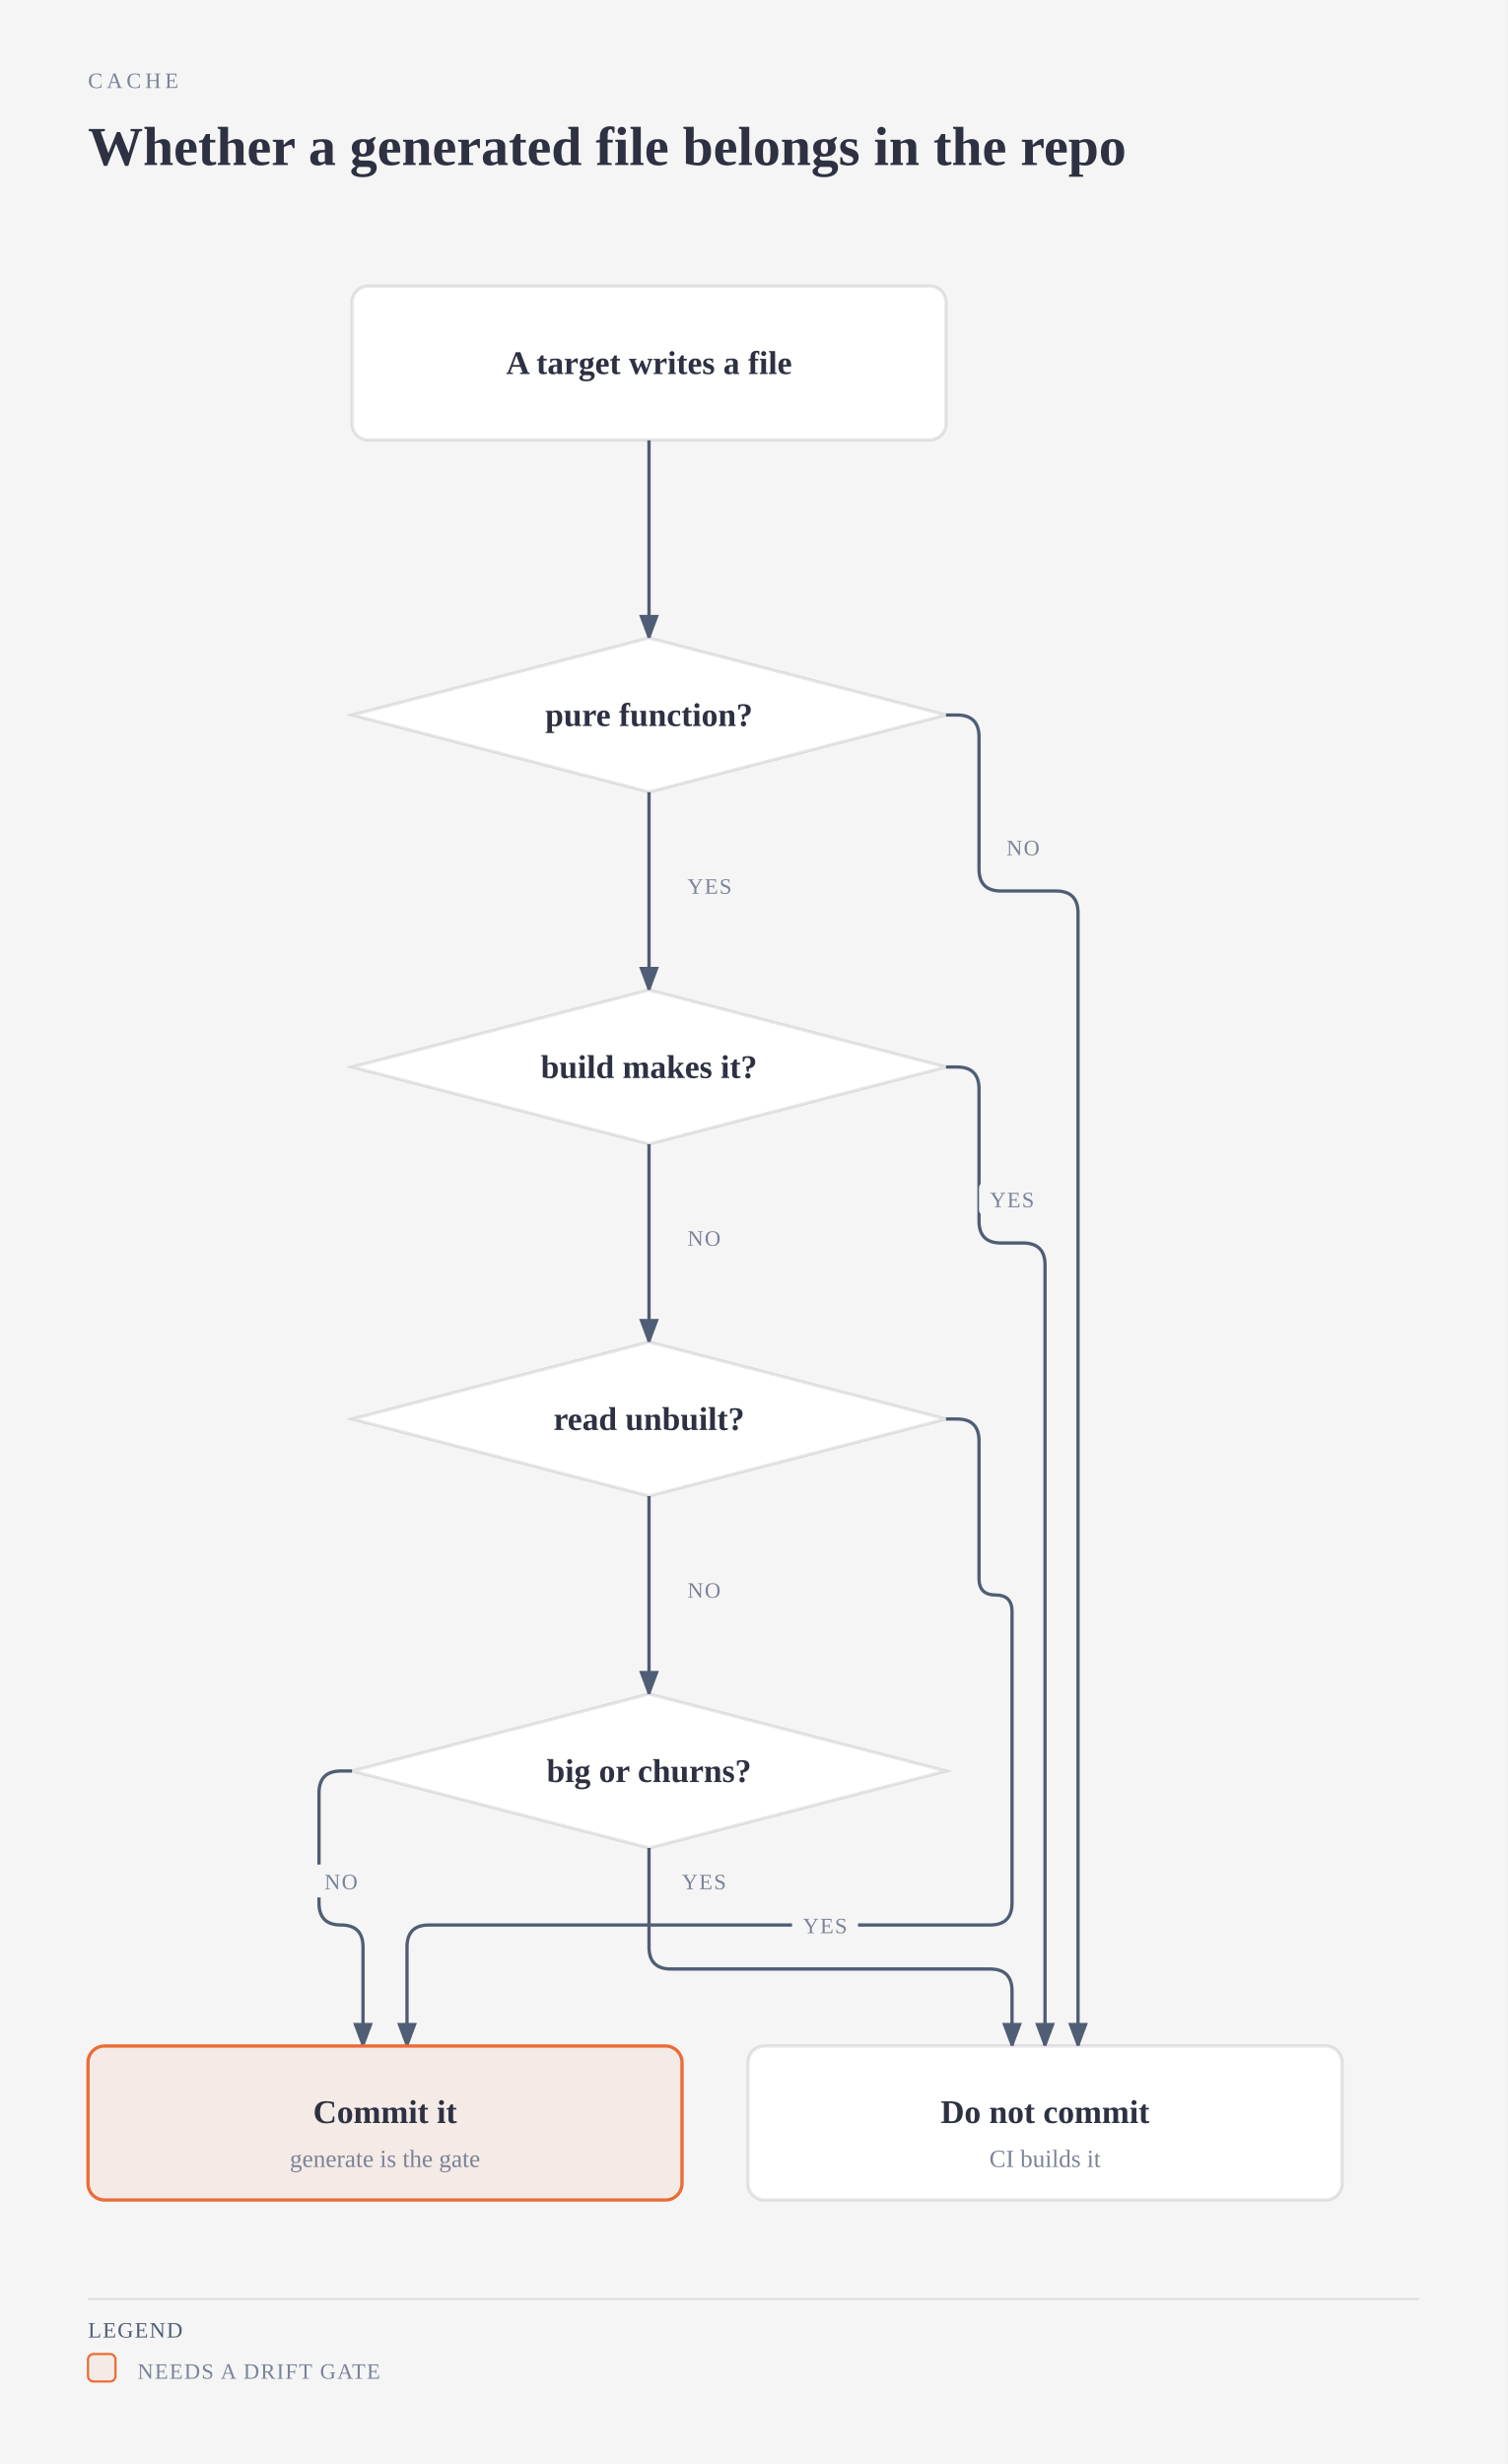
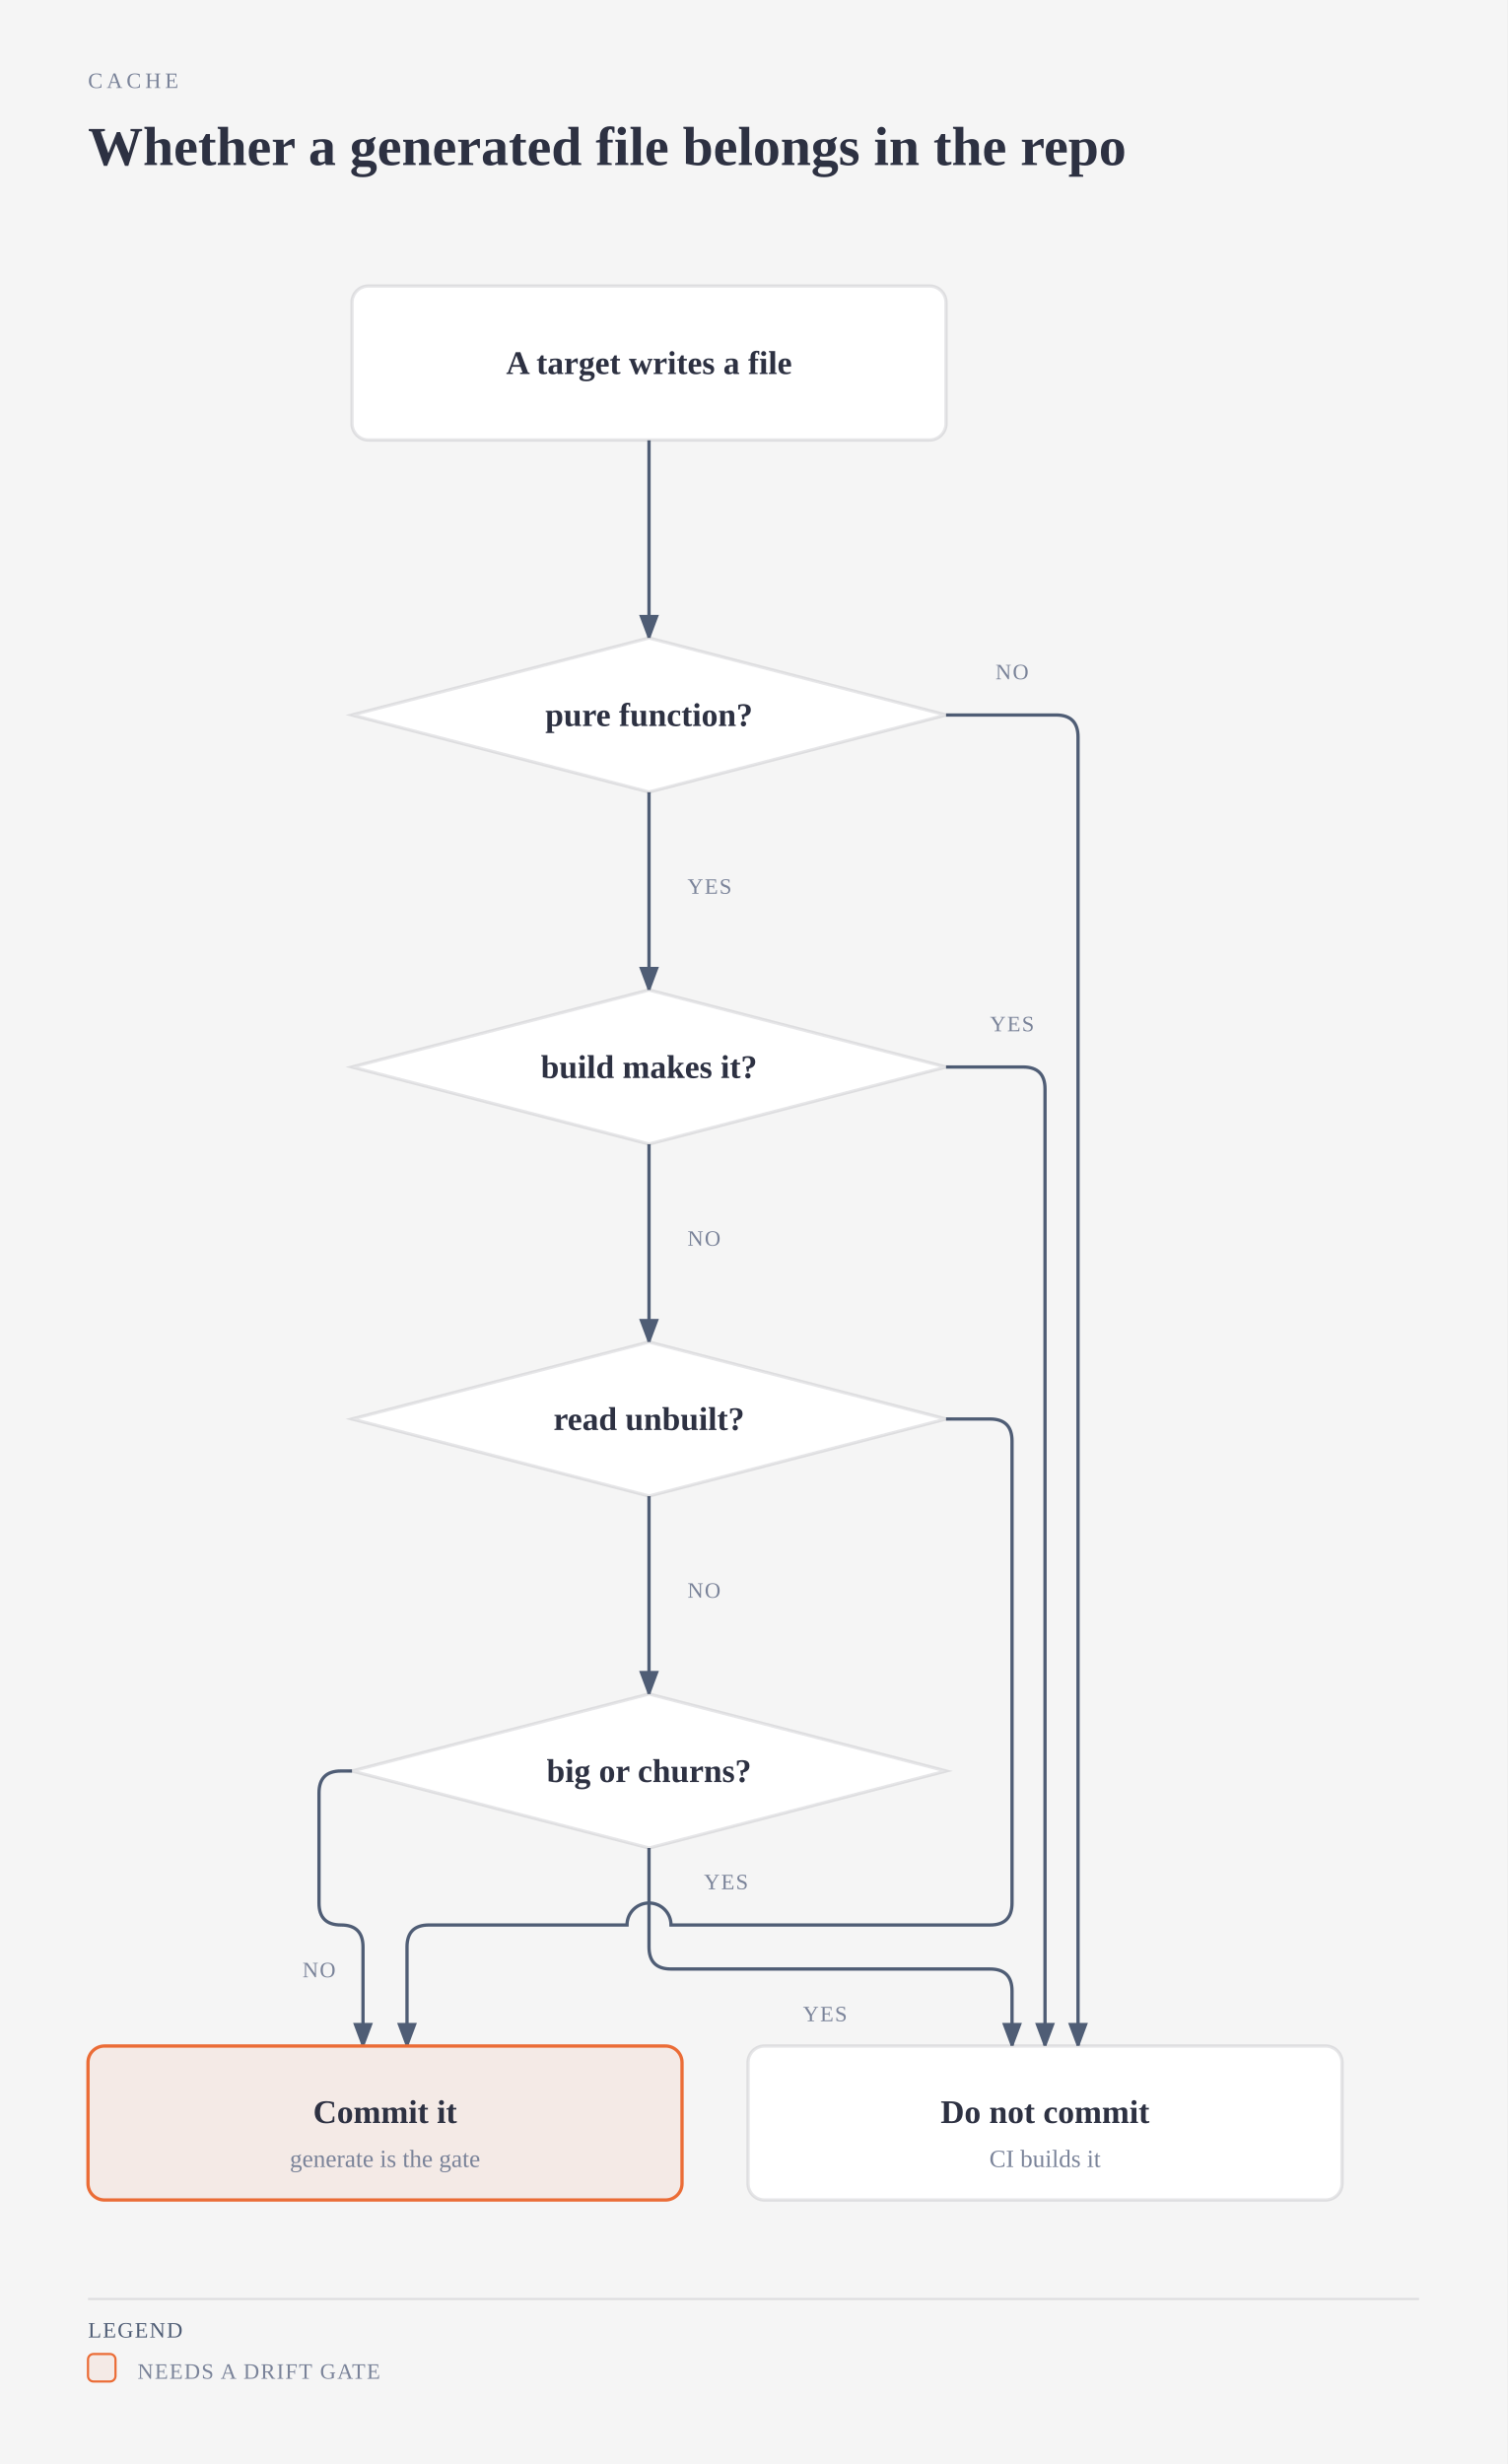
<svg xmlns="http://www.w3.org/2000/svg" viewBox="0 0 548 896" width="548" height="896" role="img" aria-labelledby="commit-generated-title commit-generated-desc" class="magus-diagram">
  <defs>
    <marker id="commit-generated-arrow-default" markerWidth="8" markerHeight="6" refX="7" refY="3" orient="auto">
      <polygon points="0 0, 8 3, 0 6" fill="#4f5d75" />
    </marker>
    <marker id="commit-generated-arrow-accent" markerWidth="8" markerHeight="6" refX="7" refY="3" orient="auto">
      <polygon points="0 0, 8 3, 0 6" fill="#eb6c36" />
    </marker>
    <marker id="commit-generated-arrow-link" markerWidth="8" markerHeight="6" refX="7" refY="3" orient="auto">
      <polygon points="0 0, 8 3, 0 6" fill="#2e5aa8" />
    </marker>
  </defs>
  <rect width="100%" height="100%" fill="#f5f5f5" />
  <text x="32" y="32" fill="#7a8399" font-size="8" font-family="var(--pico-font-family-monospace, monospace)" style="font-variant-ligatures:none" letter-spacing="0.18em">CACHE</text>
  <text x="32" y="60" fill="#2d3142" font-size="20" font-weight="600" font-family="var(--pico-font-family, sans-serif)">Whether a generated file belongs in the repo</text>
  <g transform="translate(0,40)">
-     <path data-edge="start-&gt;pure" d="M 236 120 L 236 192" fill="none" stroke="#4f5d75" stroke-width="1.2" marker-end="url(#commit-generated-arrow-default)" />
-     <path data-edge="pure-&gt;needed" d="M 236 248 L 236 320" fill="none" stroke="#4f5d75" stroke-width="1.2" marker-end="url(#commit-generated-arrow-default)" />
-     <path data-edge="needed-&gt;read" d="M 236 376 L 236 448" fill="none" stroke="#4f5d75" stroke-width="1.2" marker-end="url(#commit-generated-arrow-default)" />
-     <path data-edge="read-&gt;churn" d="M 236 504 L 236 576" fill="none" stroke="#4f5d75" stroke-width="1.2" marker-end="url(#commit-generated-arrow-default)" />
-     <path data-edge="pure-&gt;skip" d="M 344 220 L 348 220 Q 356 220 356 228 L 356 276 Q 356 284 364 284 L 384 284 Q 392 284 392 292 L 392 704" fill="none" stroke="#4f5d75" stroke-width="1.2" marker-end="url(#commit-generated-arrow-default)" />
-     <path data-edge="needed-&gt;skip" d="M 344 348 L 348 348 Q 356 348 356 356 L 356 404 Q 356 412 364 412 L 372 412 Q 380 412 380 420 L 380 704" fill="none" stroke="#4f5d75" stroke-width="1.2" marker-end="url(#commit-generated-arrow-default)" />
-     <path data-edge="churn-&gt;skip" d="M 236 632 L 236 668 Q 236 676 244 676 L 360 676 Q 368 676 368 684 L 368 704" fill="none" stroke="#4f5d75" stroke-width="1.2" marker-end="url(#commit-generated-arrow-default)" />
-     <path data-edge="read-&gt;commit" d="M 344 476 L 348 476 Q 356 476 356 484 L 356 534 Q 356 540 362 540 L 362 540 Q 368 540 368 546 L 368 652 Q 368 660 360 660 L 156 660 Q 148 660 148 668 L 148 704" fill="none" stroke="#4f5d75" stroke-width="1.2" marker-end="url(#commit-generated-arrow-default)" />
-     <path data-edge="churn-&gt;commit" d="M 128 604 L 124 604 Q 116 604 116 612 L 116 652 Q 116 660 124 660 L 124 660 Q 132 660 132 668 L 132 704" fill="none" stroke="#4f5d75" stroke-width="1.2" marker-end="url(#commit-generated-arrow-default)" />
+     <path data-edge="start-&gt;pure" id="commit-generated-edge-start-pure" d="M 236 120 L 236 192" fill="none" stroke="#4f5d75" stroke-width="1.2" marker-end="url(#commit-generated-arrow-default)" />
+     <path data-edge="pure-&gt;needed" id="commit-generated-edge-pure-needed" d="M 236 248 L 236 320" fill="none" stroke="#4f5d75" stroke-width="1.2" marker-end="url(#commit-generated-arrow-default)" />
+     <path data-edge="needed-&gt;read" id="commit-generated-edge-needed-read" d="M 236 376 L 236 448" fill="none" stroke="#4f5d75" stroke-width="1.2" marker-end="url(#commit-generated-arrow-default)" />
+     <path data-edge="read-&gt;churn" id="commit-generated-edge-read-churn" d="M 236 504 L 236 576" fill="none" stroke="#4f5d75" stroke-width="1.2" marker-end="url(#commit-generated-arrow-default)" />
+     <path data-edge="pure-&gt;skip" id="commit-generated-edge-pure-skip" d="M 344 220 L 384 220 Q 392 220 392 228 L 392 704" fill="none" stroke="#4f5d75" stroke-width="1.2" marker-end="url(#commit-generated-arrow-default)" />
+     <path data-edge="needed-&gt;skip" id="commit-generated-edge-needed-skip" d="M 344 348 L 372 348 Q 380 348 380 356 L 380 704" fill="none" stroke="#4f5d75" stroke-width="1.2" marker-end="url(#commit-generated-arrow-default)" />
+     <path data-edge="churn-&gt;skip" id="commit-generated-edge-churn-skip" d="M 236 632 L 236 668 Q 236 676 244 676 L 360 676 Q 368 676 368 684 L 368 704" fill="none" stroke="#4f5d75" stroke-width="1.2" marker-end="url(#commit-generated-arrow-default)" />
+     <path data-edge="read-&gt;commit" id="commit-generated-edge-read-commit" d="M 344 476 L 360 476 Q 368 476 368 484 L 368 652 Q 368 660 360 660 L 244 660 A 8 8 0 0 0 228 660 L 156 660 Q 148 660 148 668 L 148 704" fill="none" stroke="#4f5d75" stroke-width="1.2" marker-end="url(#commit-generated-arrow-default)" />
+     <path data-edge="churn-&gt;commit" id="commit-generated-edge-churn-commit" d="M 128 604 L 124 604 Q 116 604 116 612 L 116 652 Q 116 660 124 660 L 124 660 Q 132 660 132 668 L 132 704" fill="none" stroke="#4f5d75" stroke-width="1.2" marker-end="url(#commit-generated-arrow-default)" />
    <rect x="246" y="276" width="24" height="12" rx="2" fill="#f5f5f5" />
    <text x="258" y="285" fill="#7a8399" font-size="8" font-family="var(--pico-font-family-monospace, monospace)" style="font-variant-ligatures:none" text-anchor="middle" letter-spacing="0.06em">YES</text>
    <rect x="246" y="404" width="20" height="12" rx="2" fill="#f5f5f5" />
    <text x="256" y="413" fill="#7a8399" font-size="8" font-family="var(--pico-font-family-monospace, monospace)" style="font-variant-ligatures:none" text-anchor="middle" letter-spacing="0.06em">NO</text>
    <rect x="246" y="532" width="20" height="12" rx="2" fill="#f5f5f5" />
    <text x="256" y="541" fill="#7a8399" font-size="8" font-family="var(--pico-font-family-monospace, monospace)" style="font-variant-ligatures:none" text-anchor="middle" letter-spacing="0.06em">NO</text>
-     <rect x="362" y="262" width="20" height="12" rx="2" fill="#f5f5f5" />
-     <text x="372" y="271" fill="#7a8399" font-size="8" font-family="var(--pico-font-family-monospace, monospace)" style="font-variant-ligatures:none" text-anchor="middle" letter-spacing="0.06em">NO</text>
-     <rect x="356" y="390" width="24" height="12" rx="2" fill="#f5f5f5" />
-     <text x="368" y="399" fill="#7a8399" font-size="8" font-family="var(--pico-font-family-monospace, monospace)" style="font-variant-ligatures:none" text-anchor="middle" letter-spacing="0.06em">YES</text>
-     <rect x="288" y="654" width="24" height="12" rx="2" fill="#f5f5f5" />
-     <text x="300" y="663" fill="#7a8399" font-size="8" font-family="var(--pico-font-family-monospace, monospace)" style="font-variant-ligatures:none" text-anchor="middle" letter-spacing="0.06em">YES</text>
-     <rect x="244" y="638" width="24" height="12" rx="2" fill="#f5f5f5" />
-     <text x="256" y="647" fill="#7a8399" font-size="8" font-family="var(--pico-font-family-monospace, monospace)" style="font-variant-ligatures:none" text-anchor="middle" letter-spacing="0.06em">YES</text>
-     <rect x="114" y="638" width="20" height="12" rx="2" fill="#f5f5f5" />
-     <text x="124" y="647" fill="#7a8399" font-size="8" font-family="var(--pico-font-family-monospace, monospace)" style="font-variant-ligatures:none" text-anchor="middle" letter-spacing="0.06em">NO</text>
+     <rect x="358" y="198" width="20" height="12" rx="2" fill="#f5f5f5" />
+     <text x="368" y="207" fill="#7a8399" font-size="8" font-family="var(--pico-font-family-monospace, monospace)" style="font-variant-ligatures:none" text-anchor="middle" letter-spacing="0.06em">NO</text>
+     <rect x="356" y="326" width="24" height="12" rx="2" fill="#f5f5f5" />
+     <text x="368" y="335" fill="#7a8399" font-size="8" font-family="var(--pico-font-family-monospace, monospace)" style="font-variant-ligatures:none" text-anchor="middle" letter-spacing="0.06em">YES</text>
+     <rect x="288" y="686" width="24" height="12" rx="2" fill="#f5f5f5" />
+     <text x="300" y="695" fill="#7a8399" font-size="8" font-family="var(--pico-font-family-monospace, monospace)" style="font-variant-ligatures:none" text-anchor="middle" letter-spacing="0.06em">YES</text>
+     <rect x="252" y="638" width="24" height="12" rx="2" fill="#f5f5f5" />
+     <text x="264" y="647" fill="#7a8399" font-size="8" font-family="var(--pico-font-family-monospace, monospace)" style="font-variant-ligatures:none" text-anchor="middle" letter-spacing="0.06em">YES</text>
+     <rect x="106" y="670" width="20" height="12" rx="2" fill="#f5f5f5" />
+     <text x="116" y="679" fill="#7a8399" font-size="8" font-family="var(--pico-font-family-monospace, monospace)" style="font-variant-ligatures:none" text-anchor="middle" letter-spacing="0.06em">NO</text>
    <g data-node="start">
      <rect x="128" y="64" width="216" height="56" rx="6" fill="#f5f5f5" />
      <rect x="128" y="64" width="216" height="56" rx="6" fill="#ffffff" stroke="rgba(45,49,66,0.12)" stroke-width="1.2" />
      <text x="236" y="96" fill="#2d3142" font-size="12" font-weight="600" font-family="var(--pico-font-family, sans-serif)" text-anchor="middle">A target writes a file</text>
    </g>
    <g data-node="pure">
      <polygon points="236,192 344,220 236,248 128,220" fill="#f5f5f5" />
      <polygon points="236,192 344,220 236,248 128,220" fill="#ffffff" stroke="rgba(45,49,66,0.12)" stroke-width="1.2" />
      <text x="236" y="224" fill="#2d3142" font-size="12" font-weight="600" font-family="var(--pico-font-family, sans-serif)" text-anchor="middle">pure function?</text>
    </g>
    <g data-node="needed">
      <polygon points="236,320 344,348 236,376 128,348" fill="#f5f5f5" />
      <polygon points="236,320 344,348 236,376 128,348" fill="#ffffff" stroke="rgba(45,49,66,0.12)" stroke-width="1.2" />
      <text x="236" y="352" fill="#2d3142" font-size="12" font-weight="600" font-family="var(--pico-font-family, sans-serif)" text-anchor="middle">build makes it?</text>
    </g>
    <g data-node="read">
      <polygon points="236,448 344,476 236,504 128,476" fill="#f5f5f5" />
      <polygon points="236,448 344,476 236,504 128,476" fill="#ffffff" stroke="rgba(45,49,66,0.12)" stroke-width="1.2" />
      <text x="236" y="480" fill="#2d3142" font-size="12" font-weight="600" font-family="var(--pico-font-family, sans-serif)" text-anchor="middle">read unbuilt?</text>
    </g>
    <g data-node="churn">
      <polygon points="236,576 344,604 236,632 128,604" fill="#f5f5f5" />
      <polygon points="236,576 344,604 236,632 128,604" fill="#ffffff" stroke="rgba(45,49,66,0.12)" stroke-width="1.2" />
      <text x="236" y="608" fill="#2d3142" font-size="12" font-weight="600" font-family="var(--pico-font-family, sans-serif)" text-anchor="middle">big or churns?</text>
    </g>
    <g data-node="skip">
      <rect x="272" y="704" width="216" height="56" rx="6" fill="#f5f5f5" />
      <rect x="272" y="704" width="216" height="56" rx="6" fill="#ffffff" stroke="rgba(45,49,66,0.12)" stroke-width="1.2" />
      <text x="380" y="732" fill="#2d3142" font-size="12" font-weight="600" font-family="var(--pico-font-family, sans-serif)" text-anchor="middle">Do not commit</text>
      <text x="380" y="748" fill="#7a8399" font-size="9" font-family="var(--pico-font-family-monospace, monospace)" style="font-variant-ligatures:none" text-anchor="middle">CI builds it</text>
    </g>
    <g data-node="commit">
      <rect x="32" y="704" width="216" height="56" rx="6" fill="#f5f5f5" />
      <rect x="32" y="704" width="216" height="56" rx="6" fill="rgba(235,108,54,0.08)" stroke="#eb6c36" stroke-width="1.2" />
      <text x="140" y="732" fill="#2d3142" font-size="12" font-weight="600" font-family="var(--pico-font-family, sans-serif)" text-anchor="middle">Commit it</text>
      <text x="140" y="748" fill="#7a8399" font-size="9" font-family="var(--pico-font-family-monospace, monospace)" style="font-variant-ligatures:none" text-anchor="middle">generate is the gate</text>
    </g>
    <line x1="32" y1="796" x2="516" y2="796" stroke="rgba(45,49,66,0.12)" stroke-width="0.8" />
    <text x="32" y="810" fill="#4f5d75" font-size="8" font-family="var(--pico-font-family-monospace, monospace)" style="font-variant-ligatures:none" letter-spacing="0.06em">LEGEND</text>
    <rect x="32" y="816" width="10" height="10" rx="2" fill="rgba(235,108,54,0.08)" stroke="#eb6c36" stroke-width="0.8" />
    <text x="50" y="825" fill="#7a8399" font-size="8" font-family="var(--pico-font-family-monospace, monospace)" style="font-variant-ligatures:none" letter-spacing="0.06em">NEEDS A DRIFT GATE</text>
  </g>
</svg>
